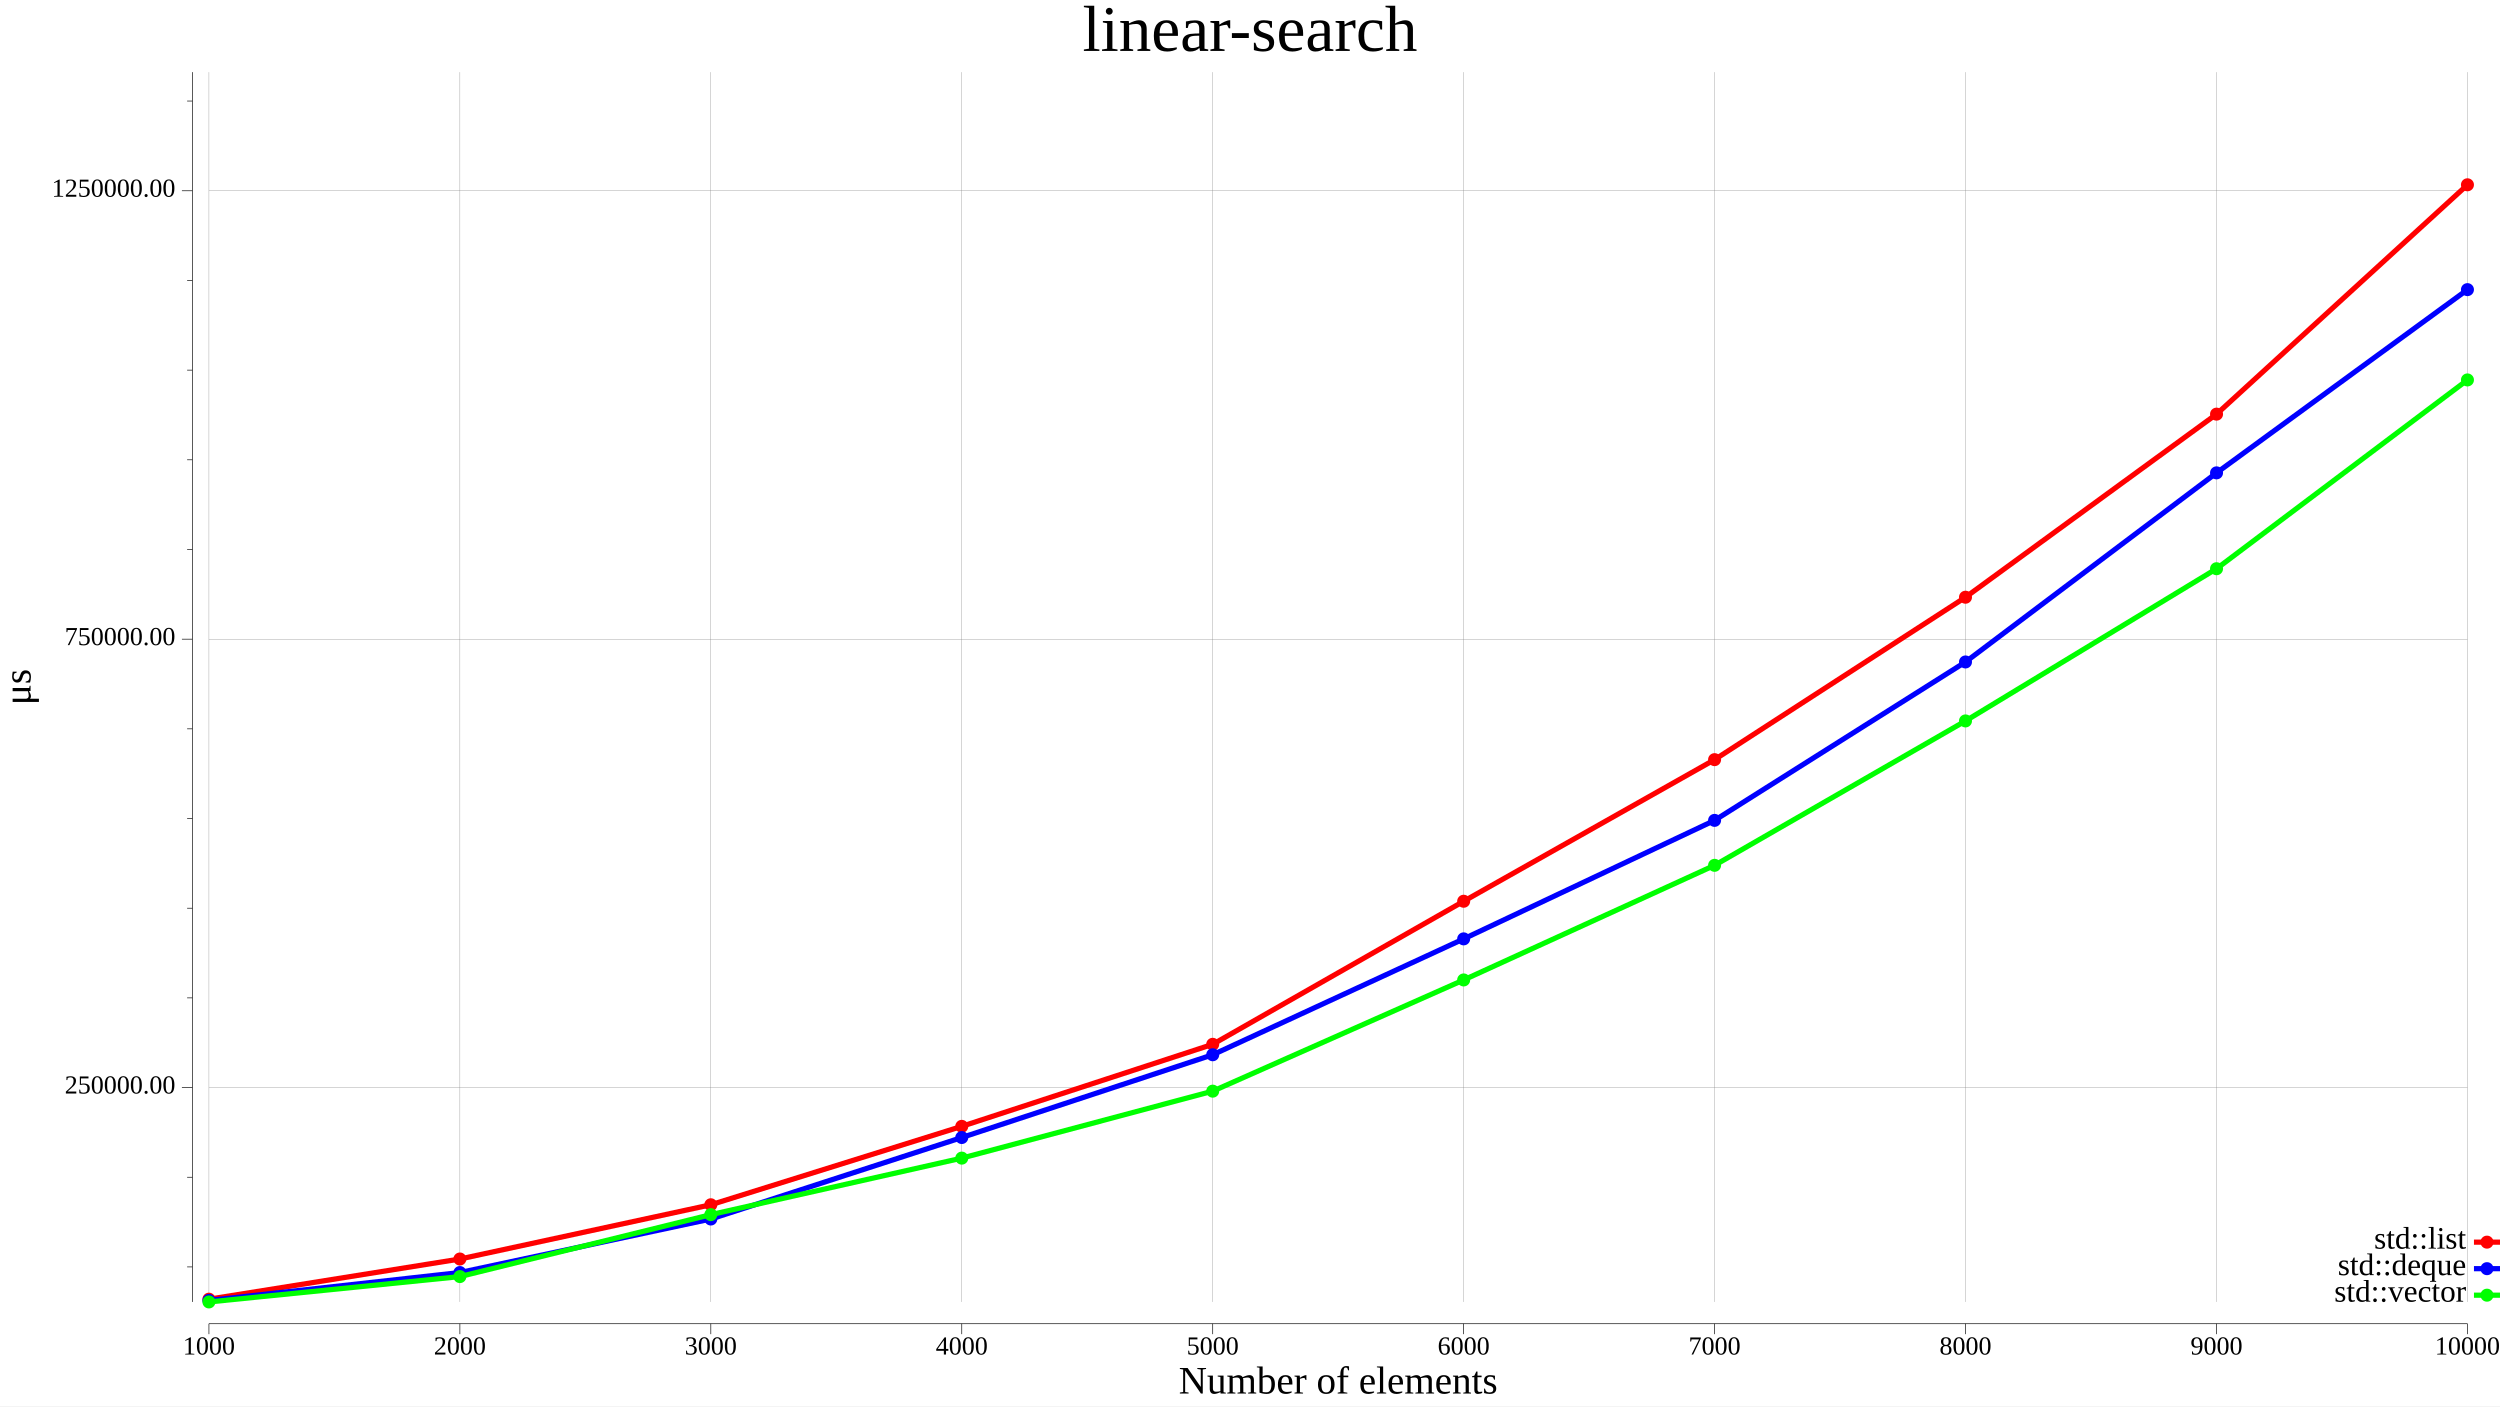
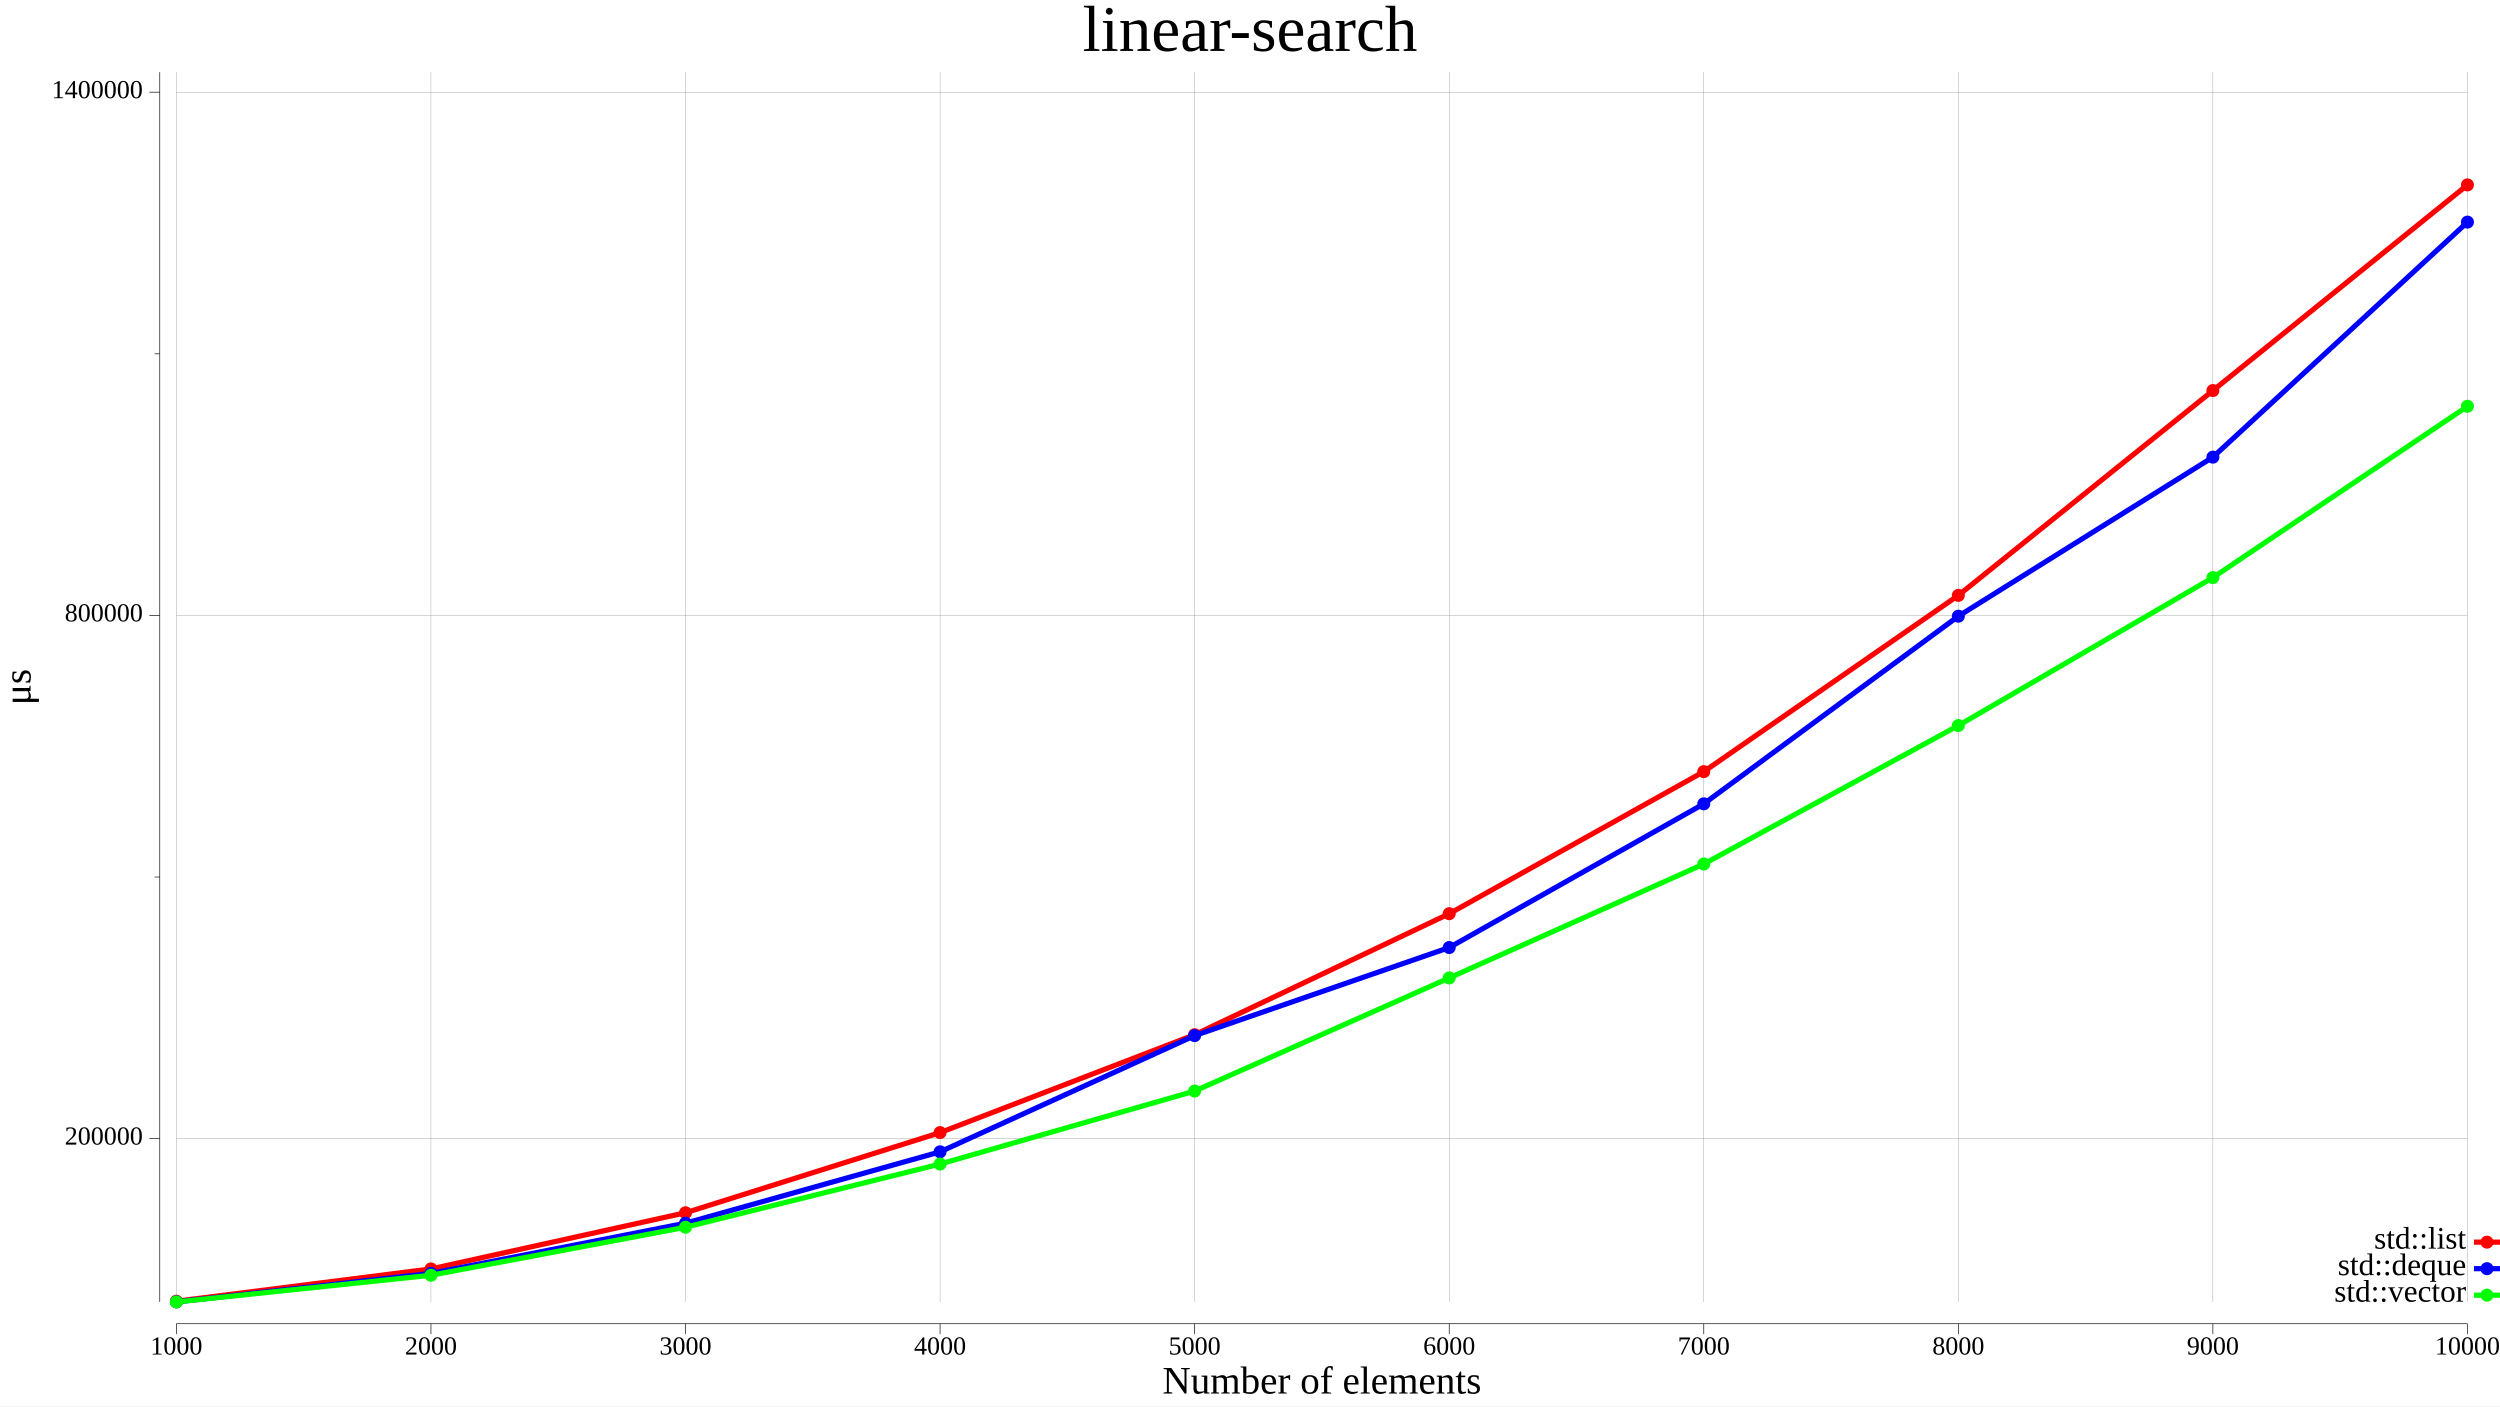
<svg xmlns="http://www.w3.org/2000/svg" width="1920pt" height="1080pt" viewBox="0 0 1920 1080">
  <g transform="scale(1, -1) translate(0, -1080)">
    <path d="M0,0L1920,0L1920,1080L0,1080Z" style="fill:#FFFFFF" />
    <text x="831.42" y="-1040.9" transform="scale(1, -1)" style="font-family:Liberation Serif;font-variant:normal;font-weight:normal;font-style:normal;font-size:50px">linear-search</text>
-     <text x="905.27" y="-9.756" transform="scale(1, -1)" style="font-family:Liberation Serif;font-variant:normal;font-weight:normal;font-style:normal;font-size:30px">Number of elements</text>
-     <text x="140.46" y="-39.727" transform="scale(1, -1)" style="font-family:Liberation Serif;font-variant:normal;font-weight:normal;font-style:normal;font-size:20px">1000</text>
-     <text x="333.19" y="-39.727" transform="scale(1, -1)" style="font-family:Liberation Serif;font-variant:normal;font-weight:normal;font-style:normal;font-size:20px">2000</text>
-     <text x="525.91" y="-39.727" transform="scale(1, -1)" style="font-family:Liberation Serif;font-variant:normal;font-weight:normal;font-style:normal;font-size:20px">3000</text>
-     <text x="718.64" y="-39.727" transform="scale(1, -1)" style="font-family:Liberation Serif;font-variant:normal;font-weight:normal;font-style:normal;font-size:20px">4000</text>
-     <text x="911.37" y="-39.727" transform="scale(1, -1)" style="font-family:Liberation Serif;font-variant:normal;font-weight:normal;font-style:normal;font-size:20px">5000</text>
-     <text x="1104.1" y="-39.727" transform="scale(1, -1)" style="font-family:Liberation Serif;font-variant:normal;font-weight:normal;font-style:normal;font-size:20px">6000</text>
-     <text x="1296.8" y="-39.727" transform="scale(1, -1)" style="font-family:Liberation Serif;font-variant:normal;font-weight:normal;font-style:normal;font-size:20px">7000</text>
-     <text x="1489.5" y="-39.727" transform="scale(1, -1)" style="font-family:Liberation Serif;font-variant:normal;font-weight:normal;font-style:normal;font-size:20px">8000</text>
-     <text x="1682.3" y="-39.727" transform="scale(1, -1)" style="font-family:Liberation Serif;font-variant:normal;font-weight:normal;font-style:normal;font-size:20px">9000</text>
+     <text x="892.77" y="-9.756" transform="scale(1, -1)" style="font-family:Liberation Serif;font-variant:normal;font-weight:normal;font-style:normal;font-size:30px">Number of elements</text>
+     <text x="115.46" y="-39.727" transform="scale(1, -1)" style="font-family:Liberation Serif;font-variant:normal;font-weight:normal;font-style:normal;font-size:20px">1000</text>
+     <text x="310.97" y="-39.727" transform="scale(1, -1)" style="font-family:Liberation Serif;font-variant:normal;font-weight:normal;font-style:normal;font-size:20px">2000</text>
+     <text x="506.47" y="-39.727" transform="scale(1, -1)" style="font-family:Liberation Serif;font-variant:normal;font-weight:normal;font-style:normal;font-size:20px">3000</text>
+     <text x="701.97" y="-39.727" transform="scale(1, -1)" style="font-family:Liberation Serif;font-variant:normal;font-weight:normal;font-style:normal;font-size:20px">4000</text>
+     <text x="897.48" y="-39.727" transform="scale(1, -1)" style="font-family:Liberation Serif;font-variant:normal;font-weight:normal;font-style:normal;font-size:20px">5000</text>
+     <text x="1093" y="-39.727" transform="scale(1, -1)" style="font-family:Liberation Serif;font-variant:normal;font-weight:normal;font-style:normal;font-size:20px">6000</text>
+     <text x="1288.5" y="-39.727" transform="scale(1, -1)" style="font-family:Liberation Serif;font-variant:normal;font-weight:normal;font-style:normal;font-size:20px">7000</text>
+     <text x="1484" y="-39.727" transform="scale(1, -1)" style="font-family:Liberation Serif;font-variant:normal;font-weight:normal;font-style:normal;font-size:20px">8000</text>
+     <text x="1679.5" y="-39.727" transform="scale(1, -1)" style="font-family:Liberation Serif;font-variant:normal;font-weight:normal;font-style:normal;font-size:20px">9000</text>
    <text x="1870" y="-39.727" transform="scale(1, -1)" style="font-family:Liberation Serif;font-variant:normal;font-weight:normal;font-style:normal;font-size:20px">10000</text>
-     <path d="M160.46,55.371L160.46,63.371" style="fill:none;stroke:#000000;stroke-width:0.5" />
-     <path d="M353.19,55.371L353.19,63.371" style="fill:none;stroke:#000000;stroke-width:0.5" />
-     <path d="M545.91,55.371L545.91,63.371" style="fill:none;stroke:#000000;stroke-width:0.5" />
-     <path d="M738.64,55.371L738.64,63.371" style="fill:none;stroke:#000000;stroke-width:0.5" />
-     <path d="M931.37,55.371L931.37,63.371" style="fill:none;stroke:#000000;stroke-width:0.5" />
-     <path d="M1124.1,55.371L1124.1,63.371" style="fill:none;stroke:#000000;stroke-width:0.5" />
-     <path d="M1316.8,55.371L1316.8,63.371" style="fill:none;stroke:#000000;stroke-width:0.5" />
-     <path d="M1509.5,55.371L1509.5,63.371" style="fill:none;stroke:#000000;stroke-width:0.5" />
-     <path d="M1702.3,55.371L1702.3,63.371" style="fill:none;stroke:#000000;stroke-width:0.5" />
+     <path d="M135.46,55.371L135.46,63.371" style="fill:none;stroke:#000000;stroke-width:0.5" />
+     <path d="M330.97,55.371L330.97,63.371" style="fill:none;stroke:#000000;stroke-width:0.5" />
+     <path d="M526.47,55.371L526.47,63.371" style="fill:none;stroke:#000000;stroke-width:0.5" />
+     <path d="M721.97,55.371L721.97,63.371" style="fill:none;stroke:#000000;stroke-width:0.5" />
+     <path d="M917.48,55.371L917.48,63.371" style="fill:none;stroke:#000000;stroke-width:0.5" />
+     <path d="M1113,55.371L1113,63.371" style="fill:none;stroke:#000000;stroke-width:0.5" />
+     <path d="M1308.5,55.371L1308.5,63.371" style="fill:none;stroke:#000000;stroke-width:0.5" />
+     <path d="M1504,55.371L1504,63.371" style="fill:none;stroke:#000000;stroke-width:0.5" />
+     <path d="M1699.5,55.371L1699.5,63.371" style="fill:none;stroke:#000000;stroke-width:0.5" />
    <path d="M1895,55.371L1895,63.371" style="fill:none;stroke:#000000;stroke-width:0.5" />
-     <path d="M160.46,63.371L1895,63.371" style="fill:none;stroke:#000000;stroke-width:0.5" />
+     <path d="M135.46,63.371L1895,63.371" style="fill:none;stroke:#000000;stroke-width:0.5" />
    <g transform="rotate(90)">
      <text x="538.49" y="23.467" transform="scale(1, -1)" style="font-family:Liberation Serif;font-variant:normal;font-weight:normal;font-style:normal;font-size:30px">μs</text>
    </g>
-     <text x="49.712" y="-240.19" transform="scale(1, -1)" style="font-family:Liberation Serif;font-variant:normal;font-weight:normal;font-style:normal;font-size:20px">250000.00</text>
-     <text x="49.712" y="-584.55" transform="scale(1, -1)" style="font-family:Liberation Serif;font-variant:normal;font-weight:normal;font-style:normal;font-size:20px">750000.00</text>
-     <text x="39.712" y="-928.91" transform="scale(1, -1)" style="font-family:Liberation Serif;font-variant:normal;font-weight:normal;font-style:normal;font-size:20px">1250000.00</text>
-     <path d="M139.71,244.76L147.71,244.76" style="fill:none;stroke:#000000;stroke-width:0.5" />
-     <path d="M139.71,589.12L147.71,589.12" style="fill:none;stroke:#000000;stroke-width:0.5" />
-     <path d="M139.71,933.48L147.71,933.48" style="fill:none;stroke:#000000;stroke-width:0.5" />
-     <path d="M143.71,107.01L147.71,107.01" style="fill:none;stroke:#000000;stroke-width:0.5" />
-     <path d="M143.71,175.88L147.71,175.88" style="fill:none;stroke:#000000;stroke-width:0.5" />
-     <path d="M143.71,313.63L147.71,313.63" style="fill:none;stroke:#000000;stroke-width:0.5" />
-     <path d="M143.71,382.5L147.71,382.5" style="fill:none;stroke:#000000;stroke-width:0.5" />
-     <path d="M143.71,451.38L147.71,451.38" style="fill:none;stroke:#000000;stroke-width:0.5" />
-     <path d="M143.71,520.25L147.71,520.25" style="fill:none;stroke:#000000;stroke-width:0.5" />
-     <path d="M143.71,657.99L147.71,657.99" style="fill:none;stroke:#000000;stroke-width:0.5" />
-     <path d="M143.71,726.87L147.71,726.87" style="fill:none;stroke:#000000;stroke-width:0.5" />
-     <path d="M143.71,795.74L147.71,795.74" style="fill:none;stroke:#000000;stroke-width:0.5" />
-     <path d="M143.71,864.61L147.71,864.61" style="fill:none;stroke:#000000;stroke-width:0.5" />
-     <path d="M143.71,1002.4L147.71,1002.4" style="fill:none;stroke:#000000;stroke-width:0.5" />
-     <path d="M147.71,80.11L147.71,1024.6" style="fill:none;stroke:#000000;stroke-width:0.5" />
-     <path d="M160.46,80.11L160.46,1024.6" style="fill:none;stroke:#808080;stroke-width:0.25" />
-     <path d="M353.19,80.11L353.19,1024.6" style="fill:none;stroke:#808080;stroke-width:0.25" />
-     <path d="M545.91,80.11L545.91,1024.6" style="fill:none;stroke:#808080;stroke-width:0.25" />
-     <path d="M738.64,80.11L738.64,1024.6" style="fill:none;stroke:#808080;stroke-width:0.25" />
-     <path d="M931.37,80.11L931.37,1024.6" style="fill:none;stroke:#808080;stroke-width:0.25" />
-     <path d="M1124.1,80.11L1124.1,1024.6" style="fill:none;stroke:#808080;stroke-width:0.25" />
-     <path d="M1316.8,80.11L1316.8,1024.6" style="fill:none;stroke:#808080;stroke-width:0.25" />
-     <path d="M1509.5,80.11L1509.5,1024.6" style="fill:none;stroke:#808080;stroke-width:0.25" />
-     <path d="M1702.3,80.11L1702.3,1024.6" style="fill:none;stroke:#808080;stroke-width:0.25" />
+     <text x="49.712" y="-200.97" transform="scale(1, -1)" style="font-family:Liberation Serif;font-variant:normal;font-weight:normal;font-style:normal;font-size:20px">200000</text>
+     <text x="49.712" y="-602.78" transform="scale(1, -1)" style="font-family:Liberation Serif;font-variant:normal;font-weight:normal;font-style:normal;font-size:20px">800000</text>
+     <text x="39.712" y="-1004.6" transform="scale(1, -1)" style="font-family:Liberation Serif;font-variant:normal;font-weight:normal;font-style:normal;font-size:20px">1400000</text>
+     <path d="M114.71,205.54L122.71,205.54" style="fill:none;stroke:#000000;stroke-width:0.5" />
+     <path d="M114.71,607.35L122.71,607.35" style="fill:none;stroke:#000000;stroke-width:0.5" />
+     <path d="M114.71,1009.2L122.71,1009.2" style="fill:none;stroke:#000000;stroke-width:0.5" />
+     <path d="M118.71,406.44L122.71,406.44" style="fill:none;stroke:#000000;stroke-width:0.5" />
+     <path d="M118.71,808.26L122.71,808.26" style="fill:none;stroke:#000000;stroke-width:0.5" />
+     <path d="M122.71,80.11L122.71,1024.6" style="fill:none;stroke:#000000;stroke-width:0.5" />
+     <path d="M135.46,80.11L135.46,1024.6" style="fill:none;stroke:#808080;stroke-width:0.25" />
+     <path d="M330.97,80.11L330.97,1024.6" style="fill:none;stroke:#808080;stroke-width:0.25" />
+     <path d="M526.47,80.11L526.47,1024.6" style="fill:none;stroke:#808080;stroke-width:0.25" />
+     <path d="M721.97,80.11L721.97,1024.6" style="fill:none;stroke:#808080;stroke-width:0.25" />
+     <path d="M917.48,80.11L917.48,1024.6" style="fill:none;stroke:#808080;stroke-width:0.25" />
+     <path d="M1113,80.11L1113,1024.6" style="fill:none;stroke:#808080;stroke-width:0.25" />
+     <path d="M1308.5,80.11L1308.5,1024.6" style="fill:none;stroke:#808080;stroke-width:0.25" />
+     <path d="M1504,80.11L1504,1024.6" style="fill:none;stroke:#808080;stroke-width:0.25" />
+     <path d="M1699.5,80.11L1699.5,1024.6" style="fill:none;stroke:#808080;stroke-width:0.25" />
    <path d="M1895,80.11L1895,1024.6" style="fill:none;stroke:#808080;stroke-width:0.25" />
-     <path d="M160.46,244.76L1895,244.76" style="fill:none;stroke:#808080;stroke-width:0.25" />
-     <path d="M160.46,589.12L1895,589.12" style="fill:none;stroke:#808080;stroke-width:0.25" />
-     <path d="M160.46,933.48L1895,933.48" style="fill:none;stroke:#808080;stroke-width:0.25" />
-     <path d="M160.46,82.222L353.19,113.08L545.91,154.74L738.64,214.96L931.37,277.97L1124.1,387.84L1316.8,496.59L1509.5,621.33L1702.3,761.94L1895,938.08" style="fill:none;stroke:#FF0000;stroke-width:4" />
-     <path d="M165.46,82.222A5,5 0 1 1 155.46,82.222A5,5 0 1 1 165.46,82.222Z" style="fill:#FF0000" />
-     <path d="M358.19,113.08A5,5 0 1 1 348.19,113.08A5,5 0 1 1 358.19,113.08Z" style="fill:#FF0000" />
-     <path d="M550.91,154.74A5,5 0 1 1 540.91,154.74A5,5 0 1 1 550.91,154.74Z" style="fill:#FF0000" />
-     <path d="M743.64,214.96A5,5 0 1 1 733.64,214.96A5,5 0 1 1 743.64,214.96Z" style="fill:#FF0000" />
-     <path d="M936.37,277.97A5,5 0 1 1 926.37,277.97A5,5 0 1 1 936.37,277.97Z" style="fill:#FF0000" />
-     <path d="M1129.1,387.84A5,5 0 1 1 1119.1,387.84A5,5 0 1 1 1129.1,387.84Z" style="fill:#FF0000" />
-     <path d="M1321.8,496.59A5,5 0 1 1 1311.8,496.59A5,5 0 1 1 1321.8,496.59Z" style="fill:#FF0000" />
-     <path d="M1514.5,621.33A5,5 0 1 1 1504.5,621.33A5,5 0 1 1 1514.5,621.33Z" style="fill:#FF0000" />
-     <path d="M1707.3,761.94A5,5 0 1 1 1697.3,761.94A5,5 0 1 1 1707.3,761.94Z" style="fill:#FF0000" />
-     <path d="M1900,938.08A5,5 0 1 1 1890,938.08A5,5 0 1 1 1900,938.08Z" style="fill:#FF0000" />
-     <path d="M160.46,81.25L353.19,102.69L545.91,143.8L738.64,206.38L931.37,269.95L1124.1,358.95L1316.8,449.95L1509.5,571.61L1702.3,716.84L1895,857.56" style="fill:none;stroke:#0000FF;stroke-width:4" />
-     <path d="M165.46,81.25A5,5 0 1 1 155.46,81.25A5,5 0 1 1 165.46,81.25Z" style="fill:#0000FF" />
-     <path d="M358.19,102.69A5,5 0 1 1 348.19,102.69A5,5 0 1 1 358.19,102.69Z" style="fill:#0000FF" />
-     <path d="M550.91,143.8A5,5 0 1 1 540.91,143.8A5,5 0 1 1 550.91,143.8Z" style="fill:#0000FF" />
-     <path d="M743.64,206.38A5,5 0 1 1 733.64,206.38A5,5 0 1 1 743.64,206.38Z" style="fill:#0000FF" />
-     <path d="M936.37,269.95A5,5 0 1 1 926.37,269.95A5,5 0 1 1 936.37,269.95Z" style="fill:#0000FF" />
-     <path d="M1129.1,358.95A5,5 0 1 1 1119.1,358.95A5,5 0 1 1 1129.1,358.95Z" style="fill:#0000FF" />
-     <path d="M1321.8,449.95A5,5 0 1 1 1311.8,449.95A5,5 0 1 1 1321.8,449.95Z" style="fill:#0000FF" />
-     <path d="M1514.5,571.61A5,5 0 1 1 1504.5,571.61A5,5 0 1 1 1514.5,571.61Z" style="fill:#0000FF" />
-     <path d="M1707.3,716.84A5,5 0 1 1 1697.3,716.84A5,5 0 1 1 1707.3,716.84Z" style="fill:#0000FF" />
-     <path d="M1900,857.56A5,5 0 1 1 1890,857.56A5,5 0 1 1 1900,857.56Z" style="fill:#0000FF" />
-     <path d="M160.46,80.11L353.19,99.581L545.91,147.16L738.64,190.56L931.37,241.99L1124.1,327.4L1316.8,415.43L1509.5,526.33L1702.3,643.22L1895,788.21" style="fill:none;stroke:#00FF00;stroke-width:4" />
-     <path d="M165.46,80.11A5,5 0 1 1 155.46,80.11A5,5 0 1 1 165.46,80.11Z" style="fill:#00FF00" />
-     <path d="M358.19,99.581A5,5 0 1 1 348.19,99.581A5,5 0 1 1 358.19,99.581Z" style="fill:#00FF00" />
-     <path d="M550.91,147.16A5,5 0 1 1 540.91,147.16A5,5 0 1 1 550.91,147.16Z" style="fill:#00FF00" />
-     <path d="M743.64,190.56A5,5 0 1 1 733.64,190.56A5,5 0 1 1 743.64,190.56Z" style="fill:#00FF00" />
-     <path d="M936.37,241.99A5,5 0 1 1 926.37,241.99A5,5 0 1 1 936.37,241.99Z" style="fill:#00FF00" />
-     <path d="M1129.1,327.4A5,5 0 1 1 1119.1,327.4A5,5 0 1 1 1129.1,327.4Z" style="fill:#00FF00" />
-     <path d="M1321.8,415.43A5,5 0 1 1 1311.8,415.43A5,5 0 1 1 1321.8,415.43Z" style="fill:#00FF00" />
-     <path d="M1514.5,526.33A5,5 0 1 1 1504.5,526.33A5,5 0 1 1 1514.5,526.33Z" style="fill:#00FF00" />
-     <path d="M1707.3,643.22A5,5 0 1 1 1697.3,643.22A5,5 0 1 1 1707.3,643.22Z" style="fill:#00FF00" />
-     <path d="M1900,788.21A5,5 0 1 1 1890,788.21A5,5 0 1 1 1900,788.21Z" style="fill:#00FF00" />
+     <path d="M135.46,205.54L1895,205.54" style="fill:none;stroke:#808080;stroke-width:0.25" />
+     <path d="M135.46,607.35L1895,607.35" style="fill:none;stroke:#808080;stroke-width:0.25" />
+     <path d="M135.46,1009.2L1895,1009.2" style="fill:none;stroke:#808080;stroke-width:0.25" />
+     <path d="M135.46,80.682L330.97,105.46L526.47,148.61L721.97,210.16L917.48,285.35L1113,378.28L1308.5,487.38L1504,622.76L1699.5,780.05L1895,937.99" style="fill:none;stroke:#FF0000;stroke-width:4" />
+     <path d="M140.46,80.682A5,5 0 1 1 130.46,80.682A5,5 0 1 1 140.46,80.682Z" style="fill:#FF0000" />
+     <path d="M335.97,105.46A5,5 0 1 1 325.97,105.46A5,5 0 1 1 335.97,105.46Z" style="fill:#FF0000" />
+     <path d="M531.47,148.61A5,5 0 1 1 521.47,148.61A5,5 0 1 1 531.47,148.61Z" style="fill:#FF0000" />
+     <path d="M726.97,210.16A5,5 0 1 1 716.97,210.16A5,5 0 1 1 726.97,210.16Z" style="fill:#FF0000" />
+     <path d="M922.48,285.35A5,5 0 1 1 912.48,285.35A5,5 0 1 1 922.48,285.35Z" style="fill:#FF0000" />
+     <path d="M1118,378.28A5,5 0 1 1 1108,378.28A5,5 0 1 1 1118,378.28Z" style="fill:#FF0000" />
+     <path d="M1313.5,487.38A5,5 0 1 1 1303.5,487.38A5,5 0 1 1 1313.5,487.38Z" style="fill:#FF0000" />
+     <path d="M1509,622.76A5,5 0 1 1 1499,622.76A5,5 0 1 1 1509,622.76Z" style="fill:#FF0000" />
+     <path d="M1704.5,780.05A5,5 0 1 1 1694.5,780.05A5,5 0 1 1 1704.5,780.05Z" style="fill:#FF0000" />
+     <path d="M1900,937.99A5,5 0 1 1 1890,937.99A5,5 0 1 1 1900,937.99Z" style="fill:#FF0000" />
+     <path d="M135.46,80.156L330.97,102.03L526.47,140.6L721.97,195.4L917.48,284.65L1113,352.29L1308.5,462.66L1504,606.76L1699.5,728.91L1895,909.41" style="fill:none;stroke:#0000FF;stroke-width:4" />
+     <path d="M140.46,80.156A5,5 0 1 1 130.46,80.156A5,5 0 1 1 140.46,80.156Z" style="fill:#0000FF" />
+     <path d="M335.97,102.03A5,5 0 1 1 325.97,102.03A5,5 0 1 1 335.97,102.03Z" style="fill:#0000FF" />
+     <path d="M531.47,140.6A5,5 0 1 1 521.47,140.6A5,5 0 1 1 531.47,140.6Z" style="fill:#0000FF" />
+     <path d="M726.97,195.4A5,5 0 1 1 716.97,195.4A5,5 0 1 1 726.97,195.4Z" style="fill:#0000FF" />
+     <path d="M922.48,284.65A5,5 0 1 1 912.48,284.65A5,5 0 1 1 922.48,284.65Z" style="fill:#0000FF" />
+     <path d="M1118,352.29A5,5 0 1 1 1108,352.29A5,5 0 1 1 1118,352.29Z" style="fill:#0000FF" />
+     <path d="M1313.5,462.66A5,5 0 1 1 1303.5,462.66A5,5 0 1 1 1313.5,462.66Z" style="fill:#0000FF" />
+     <path d="M1509,606.76A5,5 0 1 1 1499,606.76A5,5 0 1 1 1509,606.76Z" style="fill:#0000FF" />
+     <path d="M1704.5,728.91A5,5 0 1 1 1694.5,728.91A5,5 0 1 1 1704.5,728.91Z" style="fill:#0000FF" />
+     <path d="M1900,909.41A5,5 0 1 1 1890,909.41A5,5 0 1 1 1900,909.41Z" style="fill:#0000FF" />
+     <path d="M135.46,80.11L330.97,100.61L526.47,137.48L721.97,186.02L917.48,242.07L1113,328.96L1308.5,416.44L1504,522.79L1699.5,636.4L1895,767.99" style="fill:none;stroke:#00FF00;stroke-width:4" />
+     <path d="M140.46,80.11A5,5 0 1 1 130.46,80.11A5,5 0 1 1 140.46,80.11Z" style="fill:#00FF00" />
+     <path d="M335.97,100.61A5,5 0 1 1 325.97,100.61A5,5 0 1 1 335.97,100.61Z" style="fill:#00FF00" />
+     <path d="M531.47,137.48A5,5 0 1 1 521.47,137.48A5,5 0 1 1 531.47,137.48Z" style="fill:#00FF00" />
+     <path d="M726.97,186.02A5,5 0 1 1 716.97,186.02A5,5 0 1 1 726.97,186.02Z" style="fill:#00FF00" />
+     <path d="M922.48,242.07A5,5 0 1 1 912.48,242.07A5,5 0 1 1 922.48,242.07Z" style="fill:#00FF00" />
+     <path d="M1118,328.96A5,5 0 1 1 1108,328.96A5,5 0 1 1 1118,328.96Z" style="fill:#00FF00" />
+     <path d="M1313.5,416.44A5,5 0 1 1 1303.5,416.44A5,5 0 1 1 1313.5,416.44Z" style="fill:#00FF00" />
+     <path d="M1509,522.79A5,5 0 1 1 1499,522.79A5,5 0 1 1 1509,522.79Z" style="fill:#00FF00" />
+     <path d="M1704.5,636.4A5,5 0 1 1 1694.5,636.4A5,5 0 1 1 1704.5,636.4Z" style="fill:#00FF00" />
+     <path d="M1900,767.99A5,5 0 1 1 1890,767.99A5,5 0 1 1 1900,767.99Z" style="fill:#00FF00" />
    <path d="M1900,126.03L1920,126.03" style="fill:none;stroke:#FF0000;stroke-width:4" />
    <path d="M1915,126.03A5,5 0 1 1 1905,126.03A5,5 0 1 1 1915,126.03Z" style="fill:#FF0000" />
    <text x="1823.3" y="-121.05" transform="scale(1, -1)" style="font-family:Liberation Serif;font-variant:normal;font-weight:normal;font-style:normal;font-size:24px">std::list</text>
    <path d="M1900,105.66L1920,105.66" style="fill:none;stroke:#0000FF;stroke-width:4" />
    <path d="M1915,105.66A5,5 0 1 1 1905,105.66A5,5 0 1 1 1915,105.66Z" style="fill:#0000FF" />
    <text x="1795.4" y="-100.69" transform="scale(1, -1)" style="font-family:Liberation Serif;font-variant:normal;font-weight:normal;font-style:normal;font-size:24px">std::deque</text>
    <path d="M1900,85.294L1920,85.294" style="fill:none;stroke:#00FF00;stroke-width:4" />
    <path d="M1915,85.294A5,5 0 1 1 1905,85.294A5,5 0 1 1 1915,85.294Z" style="fill:#00FF00" />
    <text x="1792.7" y="-80.319" transform="scale(1, -1)" style="font-family:Liberation Serif;font-variant:normal;font-weight:normal;font-style:normal;font-size:24px">std::vector</text>
  </g>
</svg>
